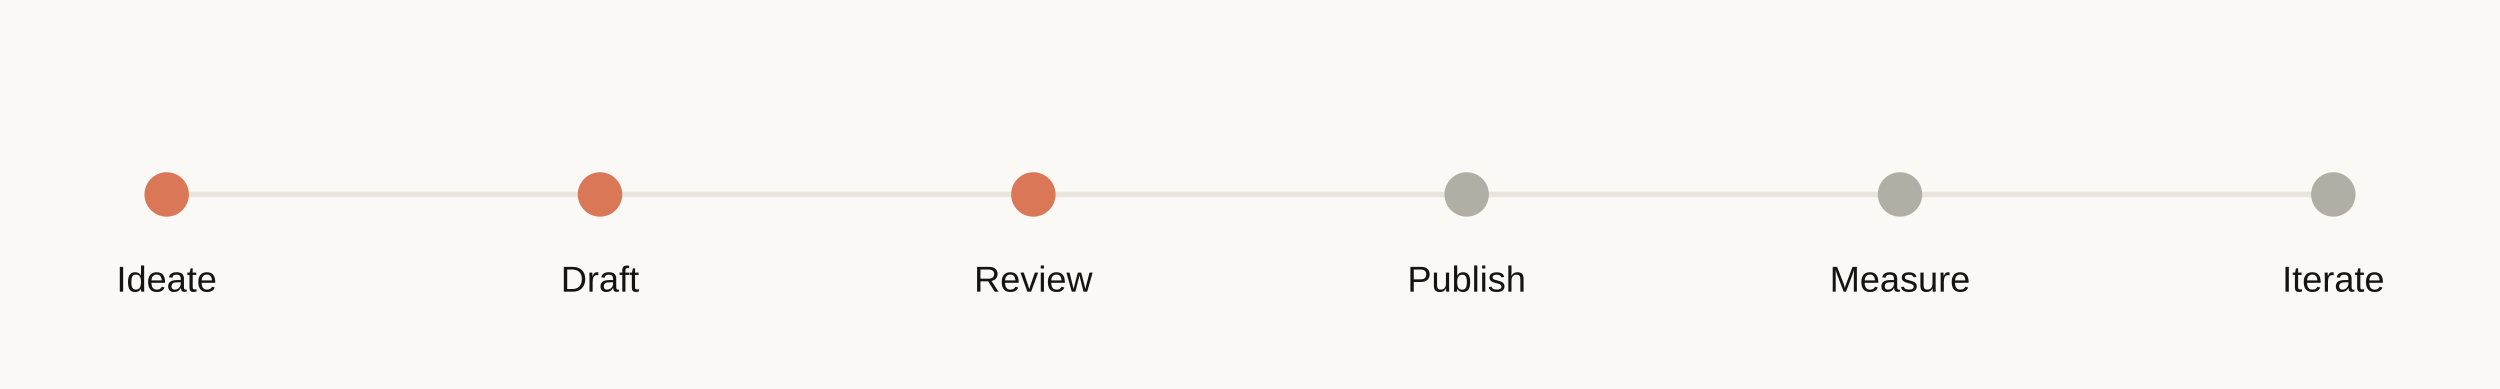
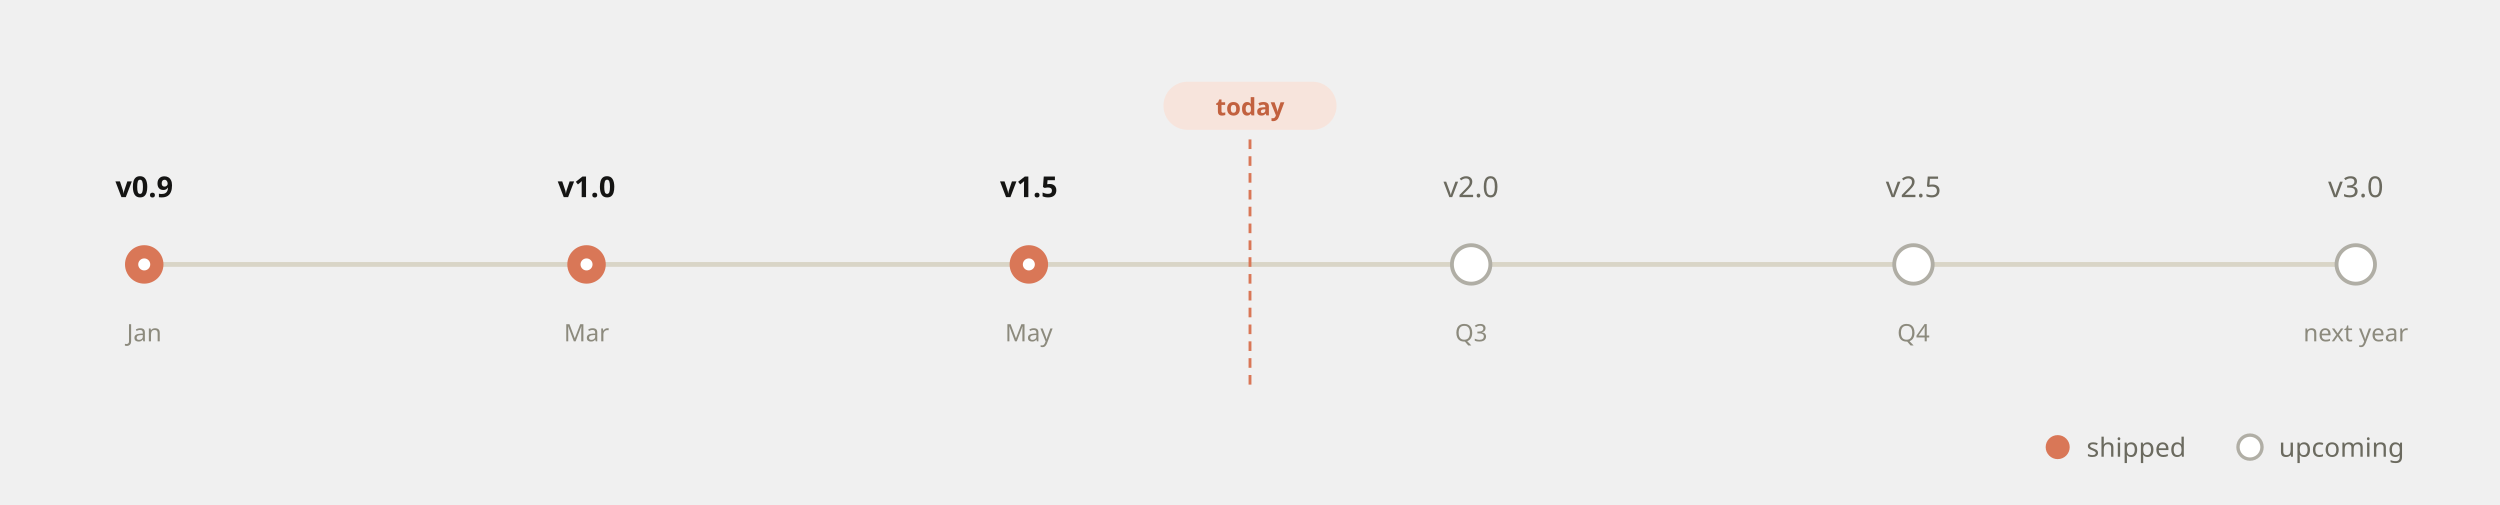
- <svg xmlns="http://www.w3.org/2000/svg" viewBox="0 0 900 140" font-family="Poppins, 'Helvetica Neue', Arial, sans-serif" font-size="13" fill="#141413">
-   <rect width="900" height="140" fill="#faf9f5" />
-   <line x1="60" y1="70" x2="840" y2="70" stroke="#e8e6dc" stroke-width="2" />
+ <svg xmlns="http://www.w3.org/2000/svg" viewBox="0 0 1040 210" font-family="Poppins, 'Noto Sans SC', sans-serif" font-size="12" role="img" aria-label="Timeline: shipped milestones as filled orange nodes, upcoming as outlined nodes, with a today marker">
+   <line x1="60" y1="110" x2="980" y2="110" stroke="#d9d5c7" stroke-width="2" />
+   <line x1="520" y1="58" x2="520" y2="162" stroke="#d97757" stroke-width="1.2" stroke-dasharray="4 3" />
+   <rect x="484" y="34" width="72" height="20" rx="10" fill="#f7e4dc" />
+   <text x="520" y="48" text-anchor="middle" font-size="10" font-weight="600" fill="#c2613f">today</text>
  <g text-anchor="middle">
-     <circle cx="60" cy="70" r="8" fill="#d97757" />
-     <text x="60" y="105" font-weight="500">Ideate</text>
-     <circle cx="216" cy="70" r="8" fill="#d97757" />
-     <text x="216" y="105" font-weight="500">Draft</text>
-     <circle cx="372" cy="70" r="8" fill="#d97757" />
-     <text x="372" y="105" font-weight="500">Review</text>
-     <circle cx="528" cy="70" r="8" fill="#b0aea5" />
-     <text x="528" y="105">Publish</text>
-     <circle cx="684" cy="70" r="8" fill="#b0aea5" />
-     <text x="684" y="105">Measure</text>
-     <circle cx="840" cy="70" r="8" fill="#b0aea5" />
-     <text x="840" y="105">Iterate</text>
+     <circle cx="60" cy="110" r="8" fill="#d97757" />
+     <circle cx="60" cy="110" r="2.5" fill="#ffffff" />
+     <text x="60" y="82" font-weight="600" fill="#141413">v0.9</text>
+     <text x="60" y="142" font-size="10" fill="#8c8a7d">Jan</text>
+     <circle cx="244" cy="110" r="8" fill="#d97757" />
+     <circle cx="244" cy="110" r="2.5" fill="#ffffff" />
+     <text x="244" y="82" font-weight="600" fill="#141413">v1.0</text>
+     <text x="244" y="142" font-size="10" fill="#8c8a7d">Mar</text>
+     <circle cx="428" cy="110" r="8" fill="#d97757" />
+     <circle cx="428" cy="110" r="2.5" fill="#ffffff" />
+     <text x="428" y="82" font-weight="600" fill="#141413">v1.5</text>
+     <text x="428" y="142" font-size="10" fill="#8c8a7d">May</text>
+     <circle cx="612" cy="110" r="8" fill="#ffffff" stroke="#b0aea5" stroke-width="1.6" />
+     <text x="612" y="82" fill="#6b6a5f">v2.0</text>
+     <text x="612" y="142" font-size="10" fill="#8c8a7d">Q3</text>
+     <circle cx="796" cy="110" r="8" fill="#ffffff" stroke="#b0aea5" stroke-width="1.6" />
+     <text x="796" y="82" fill="#6b6a5f">v2.5</text>
+     <text x="796" y="142" font-size="10" fill="#8c8a7d">Q4</text>
+     <circle cx="980" cy="110" r="8" fill="#ffffff" stroke="#b0aea5" stroke-width="1.6" />
+     <text x="980" y="82" fill="#6b6a5f">v3.0</text>
+     <text x="980" y="142" font-size="10" fill="#8c8a7d">next year</text>
+   </g>
+   <g font-size="11" fill="#6b6a5f">
+     <circle cx="856" cy="186" r="5" fill="#d97757" />
+     <text x="868" y="190">shipped</text>
+     <circle cx="936" cy="186" r="5" fill="#ffffff" stroke="#b0aea5" stroke-width="1.4" />
+     <text x="948" y="190">upcoming</text>
  </g>
</svg>
